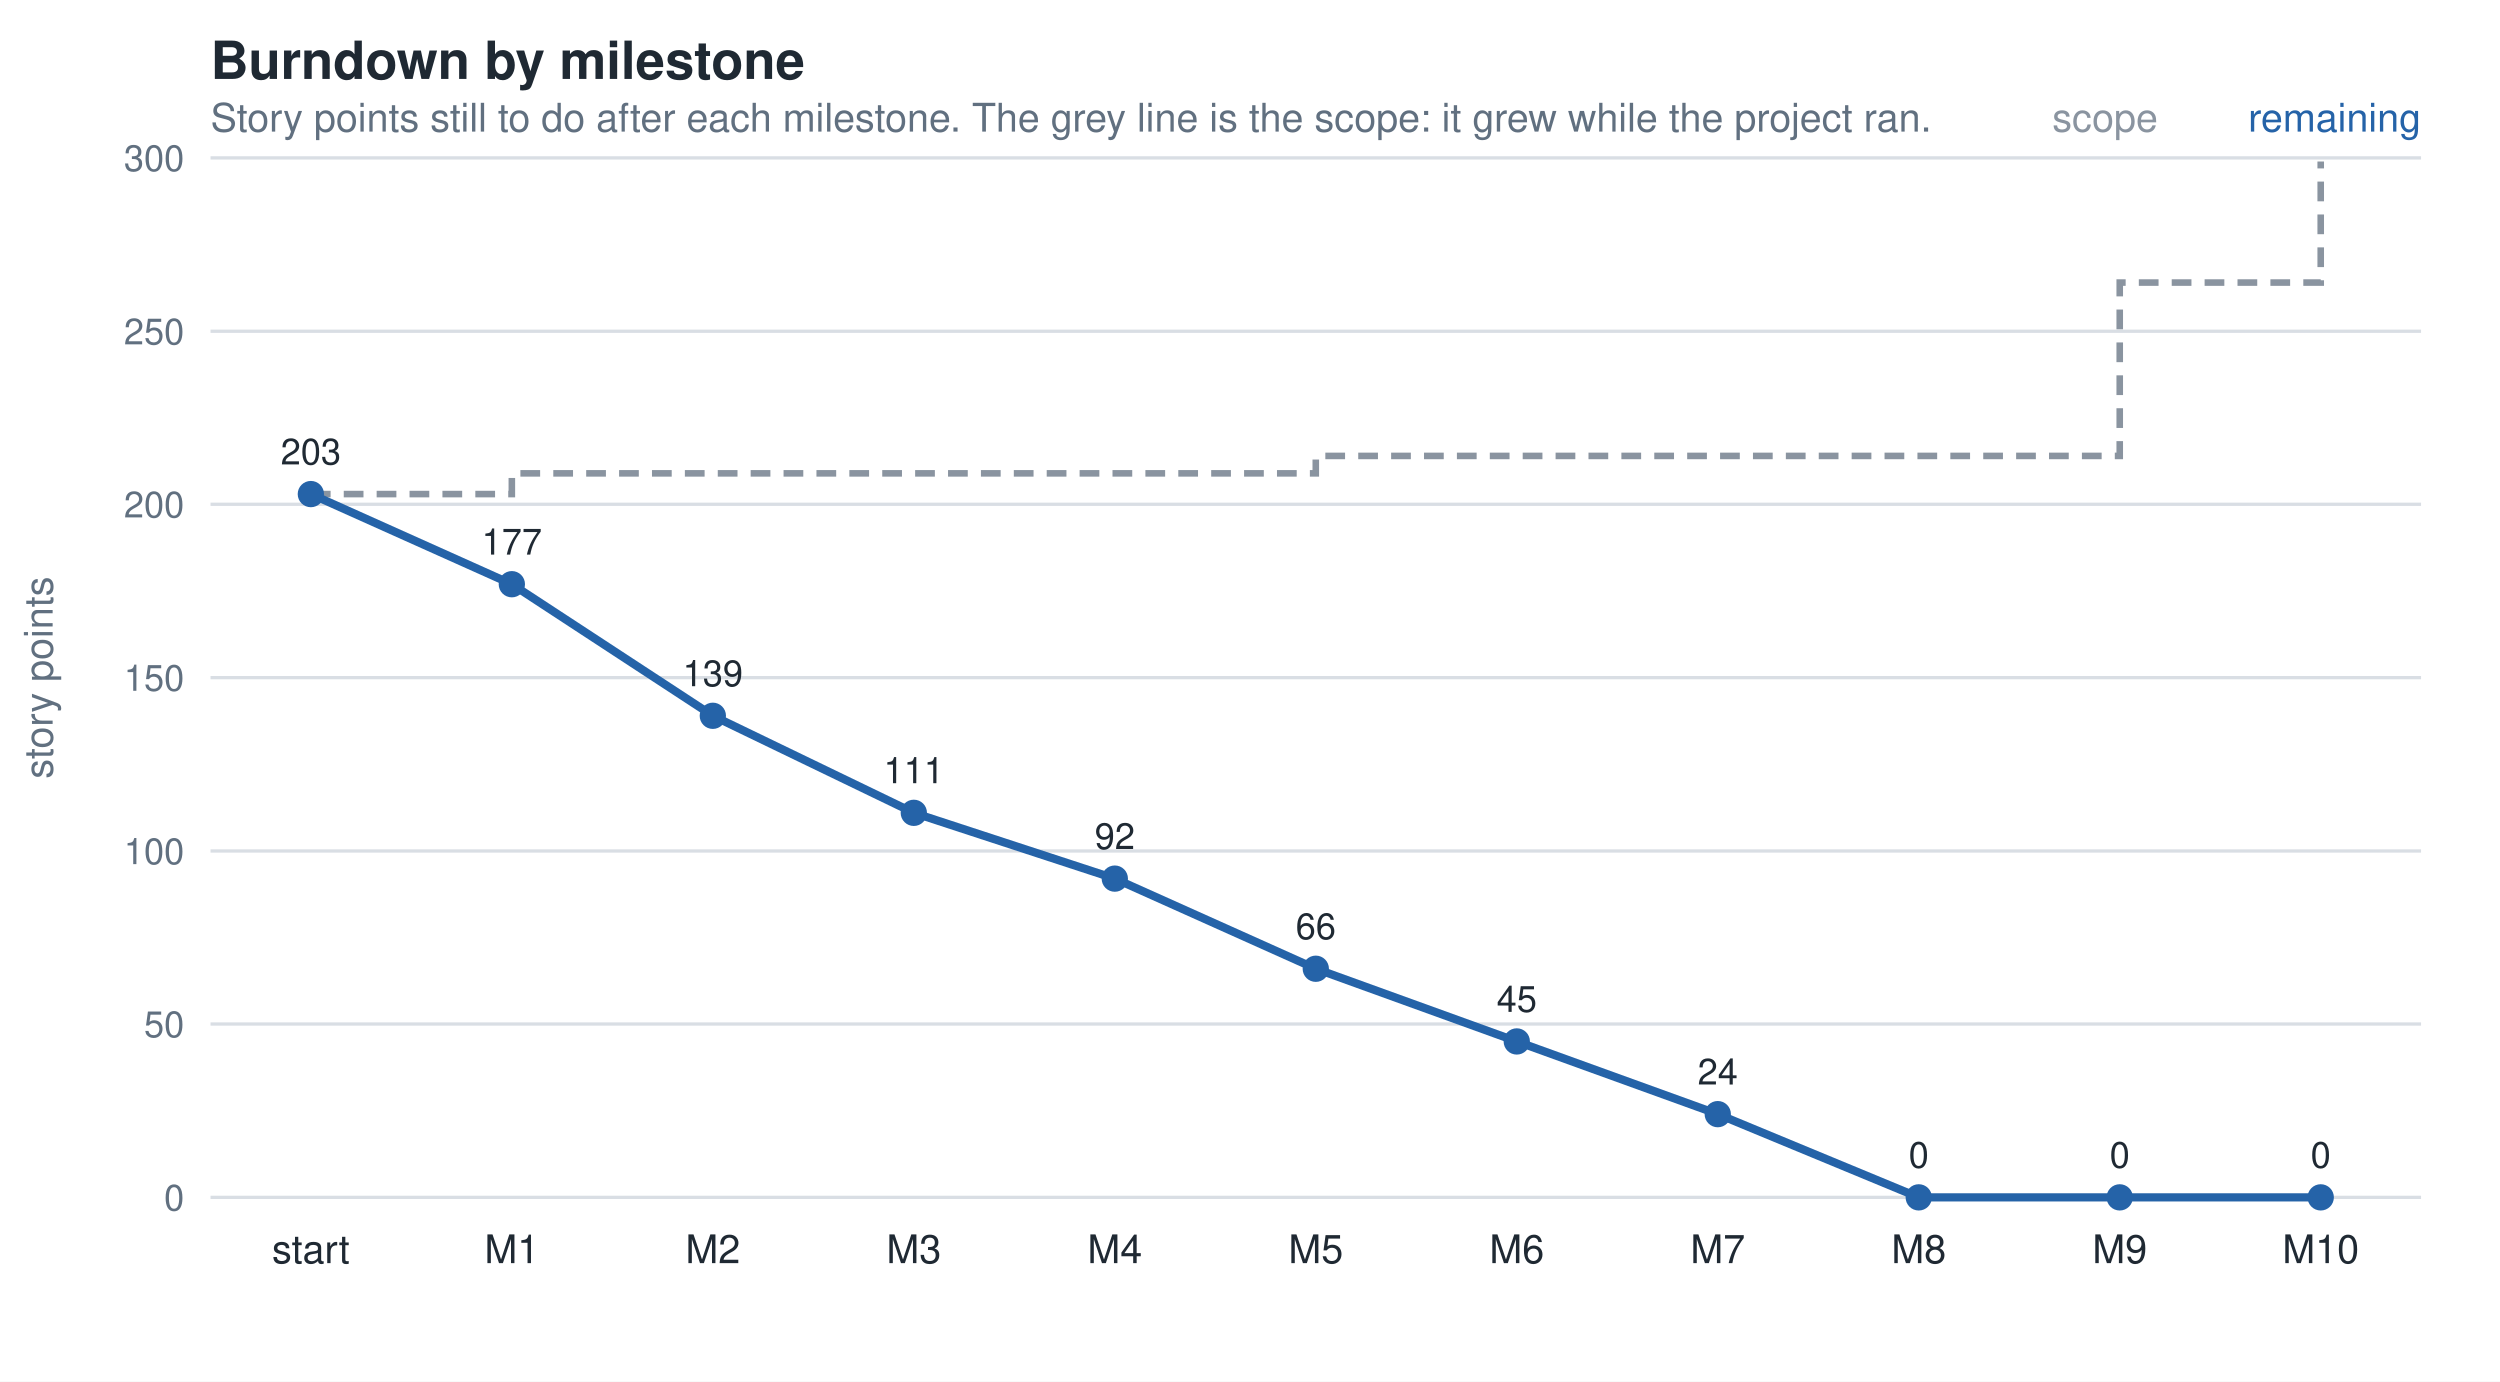
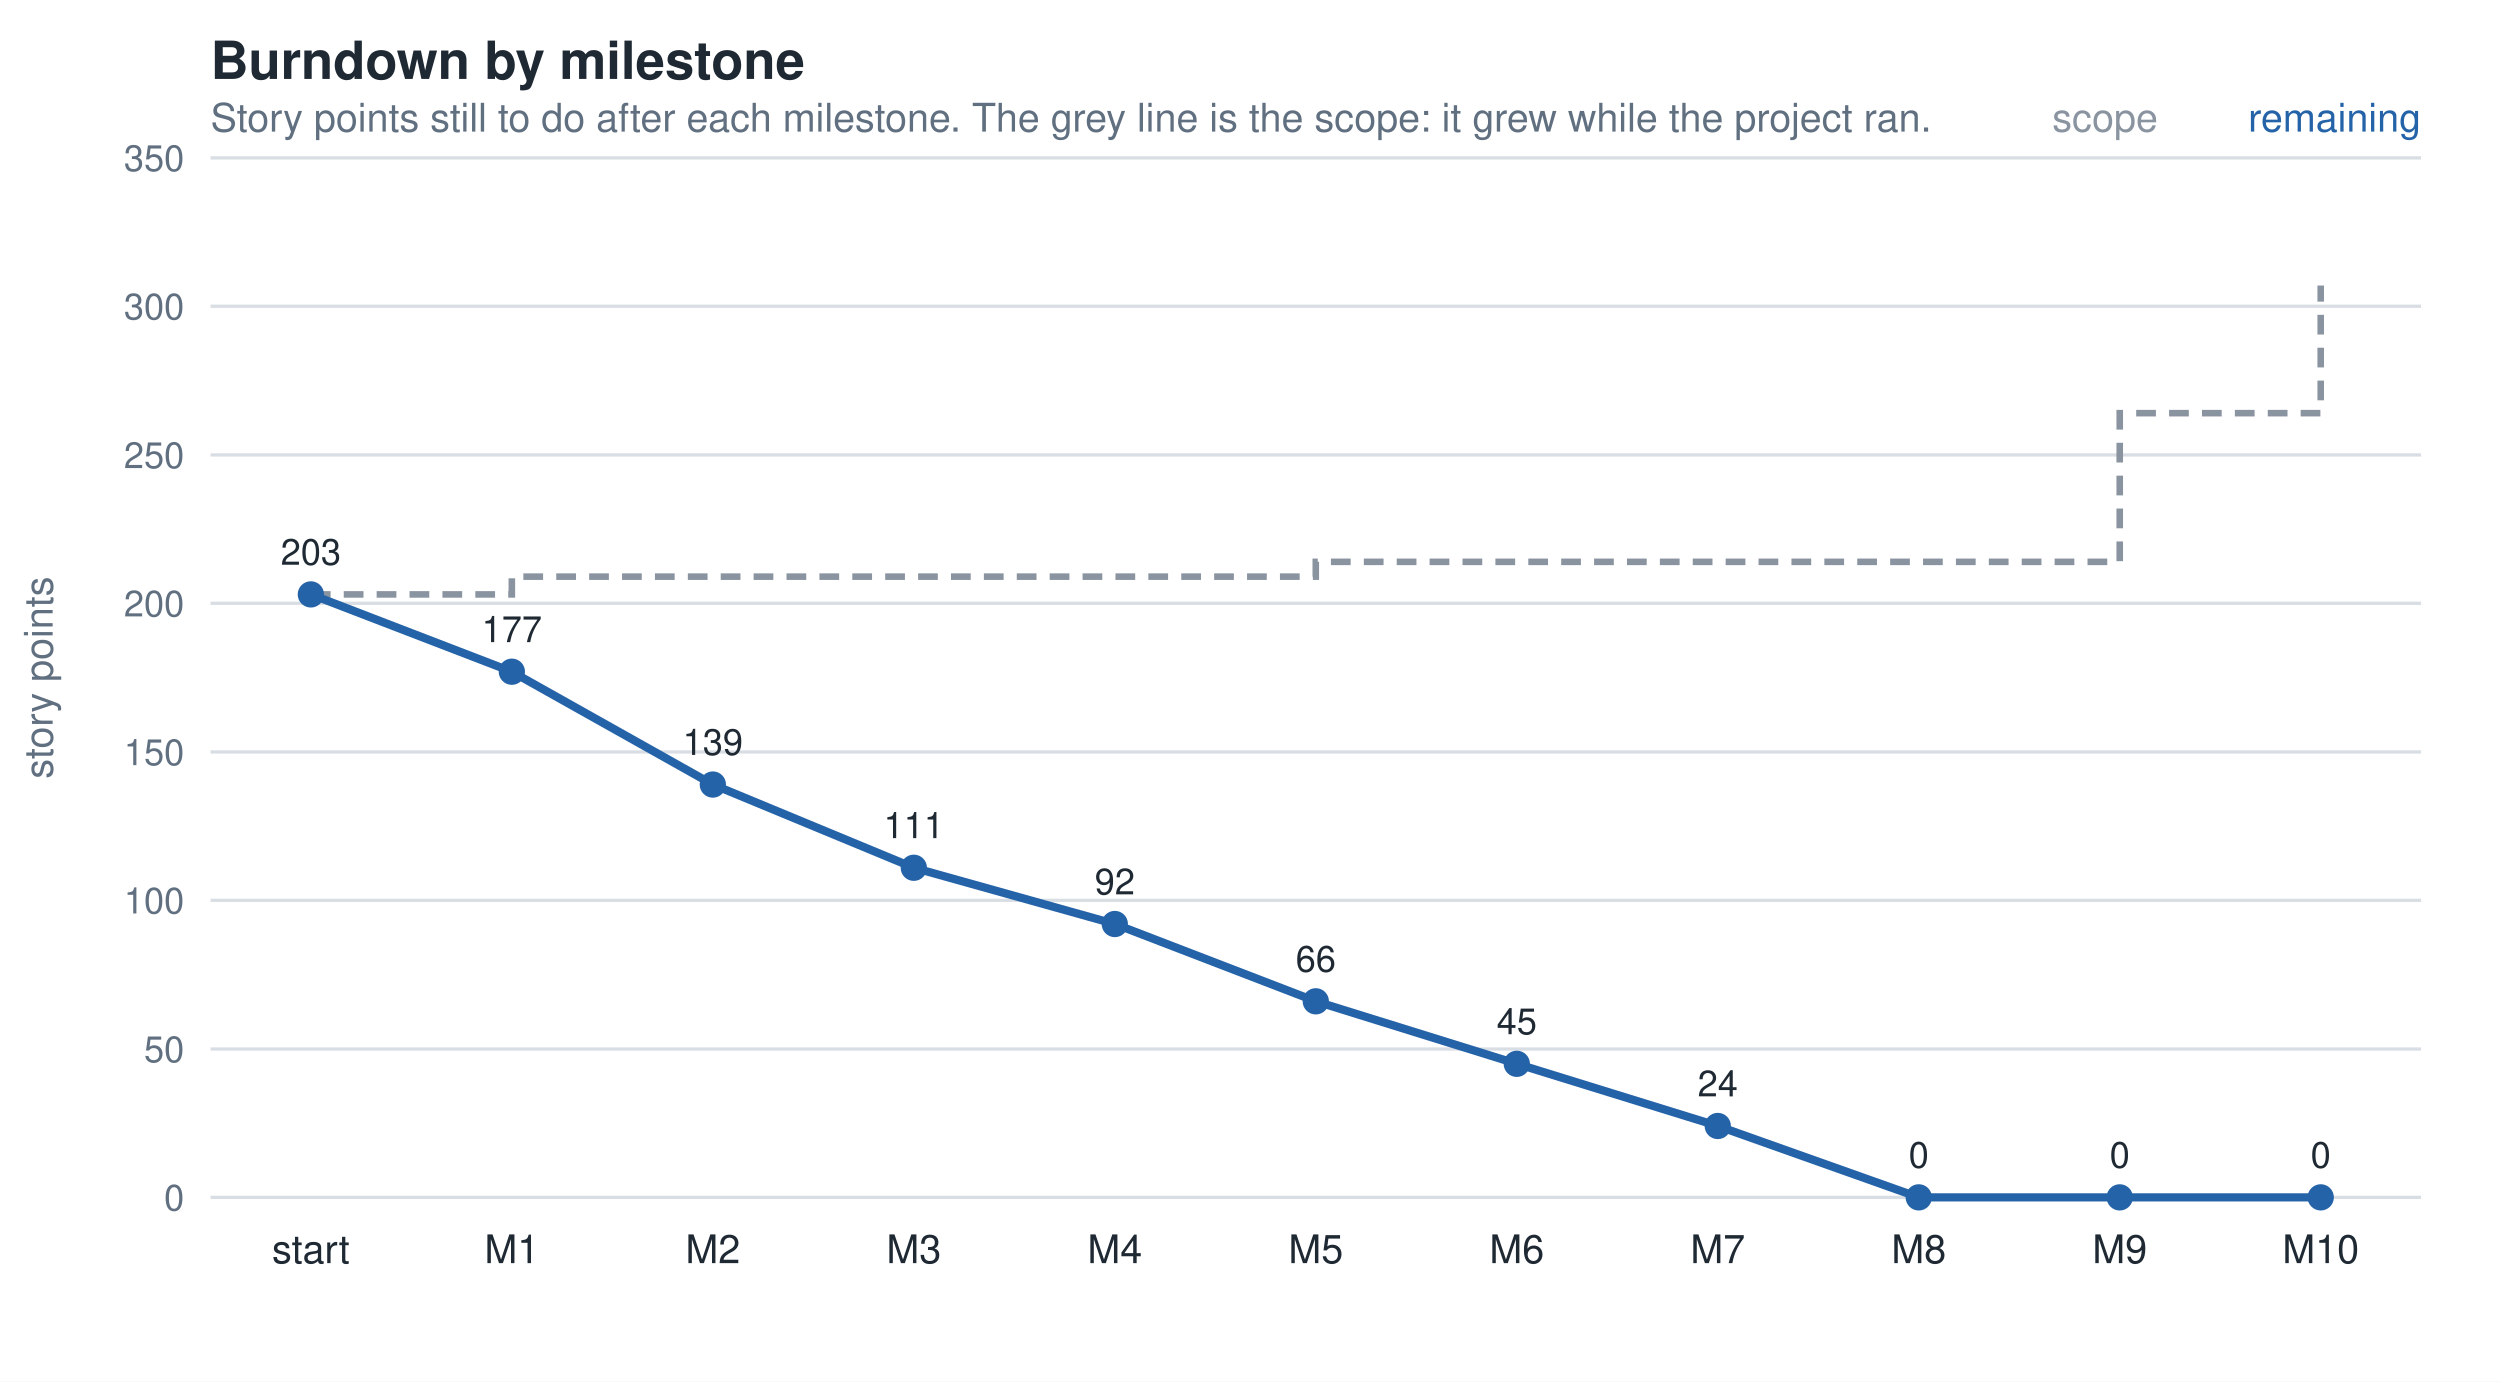
<svg xmlns="http://www.w3.org/2000/svg" viewBox="0 0 760 420" width="760" height="420" font-family="Helvetica, Arial, sans-serif" role="img">
  <rect width="760" height="420" fill="#ffffff" />
  <text x="64" y="24" font-size="16" font-weight="bold" fill="#1f2933">Burndown by milestone</text>
  <text x="64" y="40" font-size="12" fill="#617080">Story points still to do after each milestone. The grey line is the scope: it grew while the project ran.</text>
  <line x1="64" y1="364.0" x2="736" y2="364.0" stroke="#d9dee4" />
  <text x="56" y="368.0" font-size="11" text-anchor="end" fill="#617080">0</text>
-   <line x1="64" y1="311.3" x2="736" y2="311.3" stroke="#d9dee4" />
-   <text x="56" y="315.3" font-size="11" text-anchor="end" fill="#617080">50</text>
-   <line x1="64" y1="258.7" x2="736" y2="258.7" stroke="#d9dee4" />
-   <text x="56" y="262.7" font-size="11" text-anchor="end" fill="#617080">100</text>
-   <line x1="64" y1="206.0" x2="736" y2="206.0" stroke="#d9dee4" />
-   <text x="56" y="210.0" font-size="11" text-anchor="end" fill="#617080">150</text>
-   <line x1="64" y1="153.3" x2="736" y2="153.3" stroke="#d9dee4" />
-   <text x="56" y="157.3" font-size="11" text-anchor="end" fill="#617080">200</text>
-   <line x1="64" y1="100.7" x2="736" y2="100.7" stroke="#d9dee4" />
-   <text x="56" y="104.7" font-size="11" text-anchor="end" fill="#617080">250</text>
+   <line x1="64" y1="318.9" x2="736" y2="318.9" stroke="#d9dee4" />
+   <text x="56" y="322.9" font-size="11" text-anchor="end" fill="#617080">50</text>
+   <line x1="64" y1="273.7" x2="736" y2="273.7" stroke="#d9dee4" />
+   <text x="56" y="277.7" font-size="11" text-anchor="end" fill="#617080">100</text>
+   <line x1="64" y1="228.6" x2="736" y2="228.6" stroke="#d9dee4" />
+   <text x="56" y="232.6" font-size="11" text-anchor="end" fill="#617080">150</text>
+   <line x1="64" y1="183.4" x2="736" y2="183.4" stroke="#d9dee4" />
+   <text x="56" y="187.4" font-size="11" text-anchor="end" fill="#617080">200</text>
+   <line x1="64" y1="138.3" x2="736" y2="138.3" stroke="#d9dee4" />
+   <text x="56" y="142.3" font-size="11" text-anchor="end" fill="#617080">250</text>
+   <line x1="64" y1="93.1" x2="736" y2="93.1" stroke="#d9dee4" />
+   <text x="56" y="97.1" font-size="11" text-anchor="end" fill="#617080">300</text>
  <line x1="64" y1="48.0" x2="736" y2="48.0" stroke="#d9dee4" />
-   <text x="56" y="52.0" font-size="11" text-anchor="end" fill="#617080">300</text>
+   <text x="56" y="52.0" font-size="11" text-anchor="end" fill="#617080">350</text>
  <text x="94.5" y="384" font-size="12" text-anchor="middle" fill="#1f2933">start</text>
  <text x="155.6" y="384" font-size="12" text-anchor="middle" fill="#1f2933">M1</text>
  <text x="216.7" y="384" font-size="12" text-anchor="middle" fill="#1f2933">M2</text>
  <text x="277.8" y="384" font-size="12" text-anchor="middle" fill="#1f2933">M3</text>
  <text x="338.9" y="384" font-size="12" text-anchor="middle" fill="#1f2933">M4</text>
  <text x="400.0" y="384" font-size="12" text-anchor="middle" fill="#1f2933">M5</text>
  <text x="461.1" y="384" font-size="12" text-anchor="middle" fill="#1f2933">M6</text>
  <text x="522.2" y="384" font-size="12" text-anchor="middle" fill="#1f2933">M7</text>
  <text x="583.3" y="384" font-size="12" text-anchor="middle" fill="#1f2933">M8</text>
  <text x="644.4" y="384" font-size="12" text-anchor="middle" fill="#1f2933">M9</text>
  <text x="705.5" y="384" font-size="12" text-anchor="middle" fill="#1f2933">M10</text>
  <text x="16" y="206" font-size="12" fill="#617080" transform="rotate(-90 16 206)" text-anchor="middle">story points</text>
-   <polyline fill="none" stroke="#8a94a0" stroke-width="2" stroke-dasharray="6 4" points="94.5,150.2 155.6,150.2 155.6,143.9 216.7,143.9 216.7,143.9 277.8,143.9 277.8,143.9 338.9,143.9 338.9,143.9 400.0,143.9 400.0,138.6 461.1,138.6 461.1,138.6 522.2,138.6 522.2,138.6 583.3,138.6 583.3,138.6 644.4,138.6 644.4,85.9 705.5,85.9 705.5,49.1" />
-   <polyline fill="none" stroke="#2563a8" stroke-width="2.5" points="94.5,150.2 155.6,177.6 216.7,217.6 277.8,247.1 338.9,267.1 400.0,294.5 461.1,316.6 522.2,338.7 583.3,364.0 644.4,364.0 705.5,364.0" />
-   <circle cx="94.5" cy="150.2" r="4" fill="#2563a8" />
-   <text x="94.5" y="141.2" font-size="11" text-anchor="middle" fill="#1f2933">203</text>
-   <circle cx="155.6" cy="177.6" r="4" fill="#2563a8" />
-   <text x="155.6" y="168.6" font-size="11" text-anchor="middle" fill="#1f2933">177</text>
-   <circle cx="216.7" cy="217.6" r="4" fill="#2563a8" />
-   <text x="216.7" y="208.6" font-size="11" text-anchor="middle" fill="#1f2933">139</text>
-   <circle cx="277.8" cy="247.1" r="4" fill="#2563a8" />
-   <text x="277.8" y="238.1" font-size="11" text-anchor="middle" fill="#1f2933">111</text>
-   <circle cx="338.9" cy="267.1" r="4" fill="#2563a8" />
-   <text x="338.9" y="258.1" font-size="11" text-anchor="middle" fill="#1f2933">92</text>
-   <circle cx="400.0" cy="294.5" r="4" fill="#2563a8" />
-   <text x="400.0" y="285.5" font-size="11" text-anchor="middle" fill="#1f2933">66</text>
-   <circle cx="461.1" cy="316.6" r="4" fill="#2563a8" />
-   <text x="461.1" y="307.6" font-size="11" text-anchor="middle" fill="#1f2933">45</text>
-   <circle cx="522.2" cy="338.7" r="4" fill="#2563a8" />
-   <text x="522.2" y="329.7" font-size="11" text-anchor="middle" fill="#1f2933">24</text>
+   <polyline fill="none" stroke="#8a94a0" stroke-width="2" stroke-dasharray="6 4" points="94.5,180.7 155.6,180.7 155.6,175.3 216.7,175.3 216.7,175.3 277.8,175.3 277.8,175.3 338.9,175.3 338.9,175.3 400.0,175.3 400.0,170.8 461.1,170.8 461.1,170.8 522.2,170.8 522.2,170.8 583.3,170.8 583.3,170.8 644.4,170.8 644.4,125.6 705.5,125.6 705.5,86.8" />
+   <polyline fill="none" stroke="#2563a8" stroke-width="2.5" points="94.5,180.7 155.6,204.2 216.7,238.5 277.8,263.8 338.9,280.9 400.0,304.4 461.1,323.4 522.2,342.3 583.3,364.0 644.4,364.0 705.5,364.0" />
+   <circle cx="94.5" cy="180.7" r="4" fill="#2563a8" />
+   <text x="94.5" y="171.7" font-size="11" text-anchor="middle" fill="#1f2933">203</text>
+   <circle cx="155.6" cy="204.2" r="4" fill="#2563a8" />
+   <text x="155.6" y="195.2" font-size="11" text-anchor="middle" fill="#1f2933">177</text>
+   <circle cx="216.7" cy="238.5" r="4" fill="#2563a8" />
+   <text x="216.7" y="229.5" font-size="11" text-anchor="middle" fill="#1f2933">139</text>
+   <circle cx="277.8" cy="263.8" r="4" fill="#2563a8" />
+   <text x="277.8" y="254.8" font-size="11" text-anchor="middle" fill="#1f2933">111</text>
+   <circle cx="338.9" cy="280.9" r="4" fill="#2563a8" />
+   <text x="338.9" y="271.9" font-size="11" text-anchor="middle" fill="#1f2933">92</text>
+   <circle cx="400.0" cy="304.4" r="4" fill="#2563a8" />
+   <text x="400.0" y="295.4" font-size="11" text-anchor="middle" fill="#1f2933">66</text>
+   <circle cx="461.1" cy="323.4" r="4" fill="#2563a8" />
+   <text x="461.1" y="314.4" font-size="11" text-anchor="middle" fill="#1f2933">45</text>
+   <circle cx="522.2" cy="342.3" r="4" fill="#2563a8" />
+   <text x="522.2" y="333.3" font-size="11" text-anchor="middle" fill="#1f2933">24</text>
  <circle cx="583.3" cy="364.0" r="4" fill="#2563a8" />
  <text x="583.3" y="355.0" font-size="11" text-anchor="middle" fill="#1f2933">0</text>
  <circle cx="644.4" cy="364.0" r="4" fill="#2563a8" />
  <text x="644.4" y="355.0" font-size="11" text-anchor="middle" fill="#1f2933">0</text>
  <circle cx="705.5" cy="364.0" r="4" fill="#2563a8" />
  <text x="705.5" y="355.0" font-size="11" text-anchor="middle" fill="#1f2933">0</text>
  <text x="736" y="40" font-size="12" text-anchor="end" fill="#2563a8">remaining</text>
  <text x="656" y="40" font-size="12" text-anchor="end" fill="#8a94a0">scope</text>
</svg>
